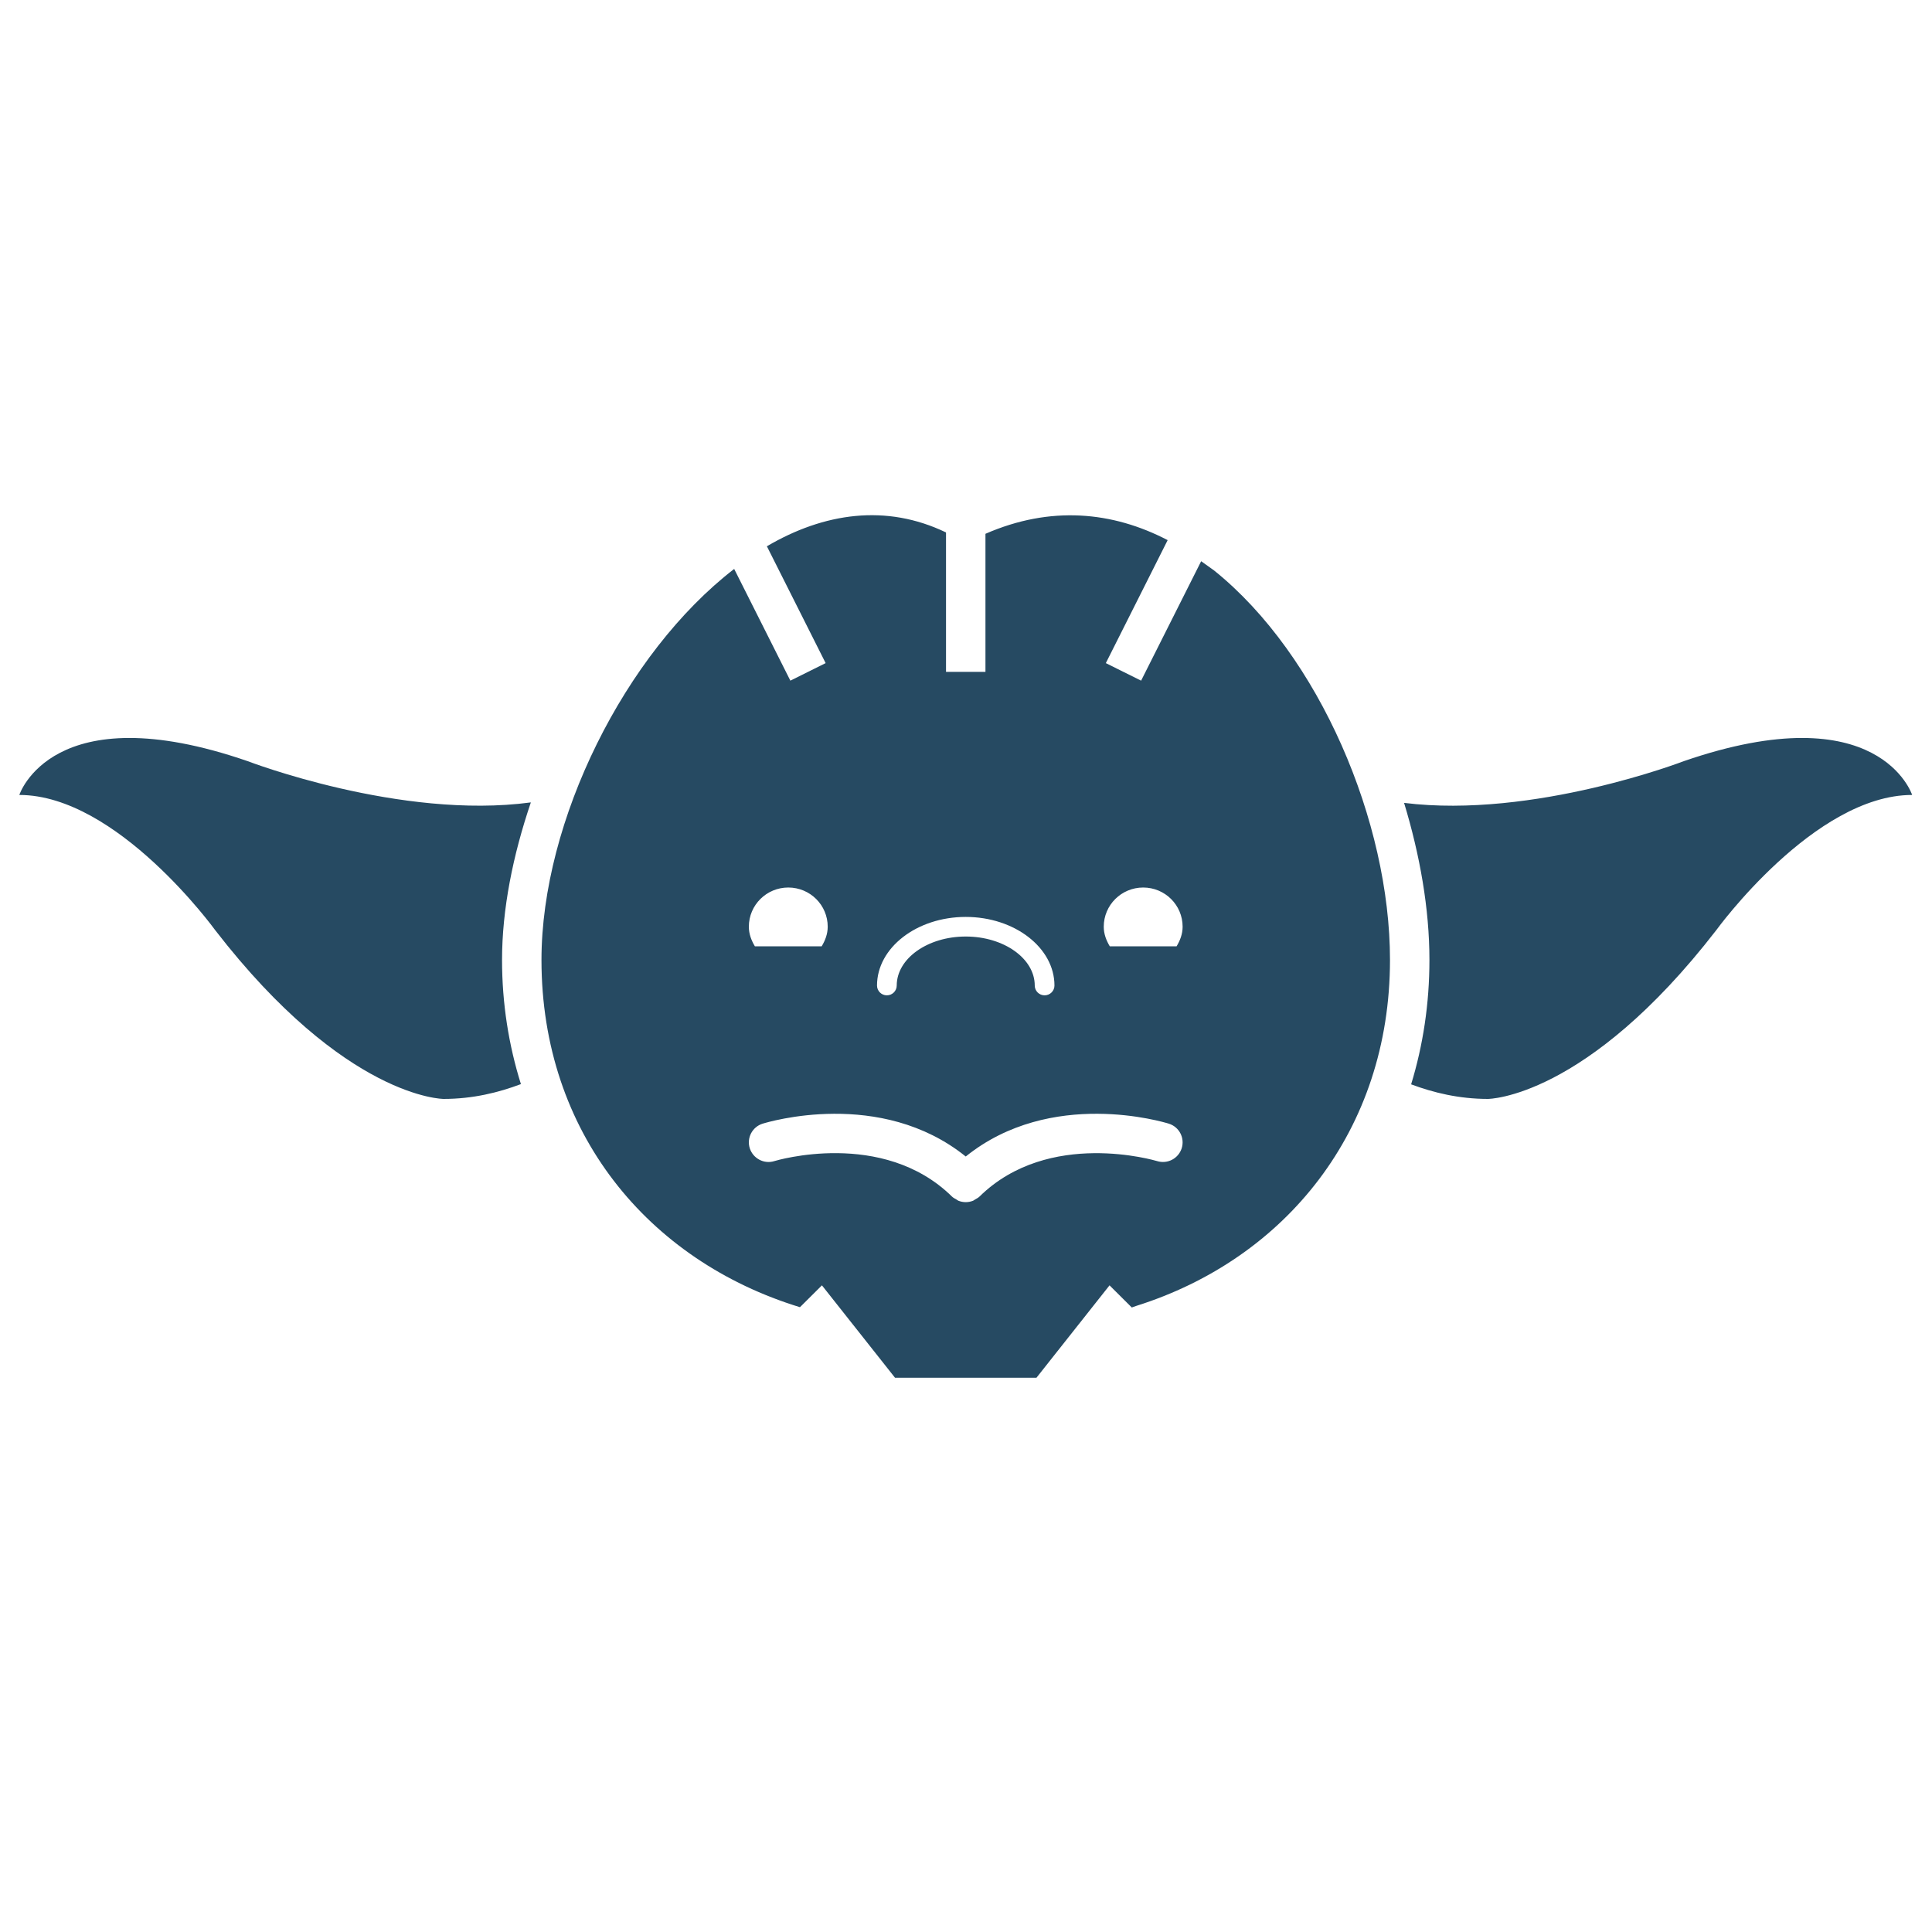
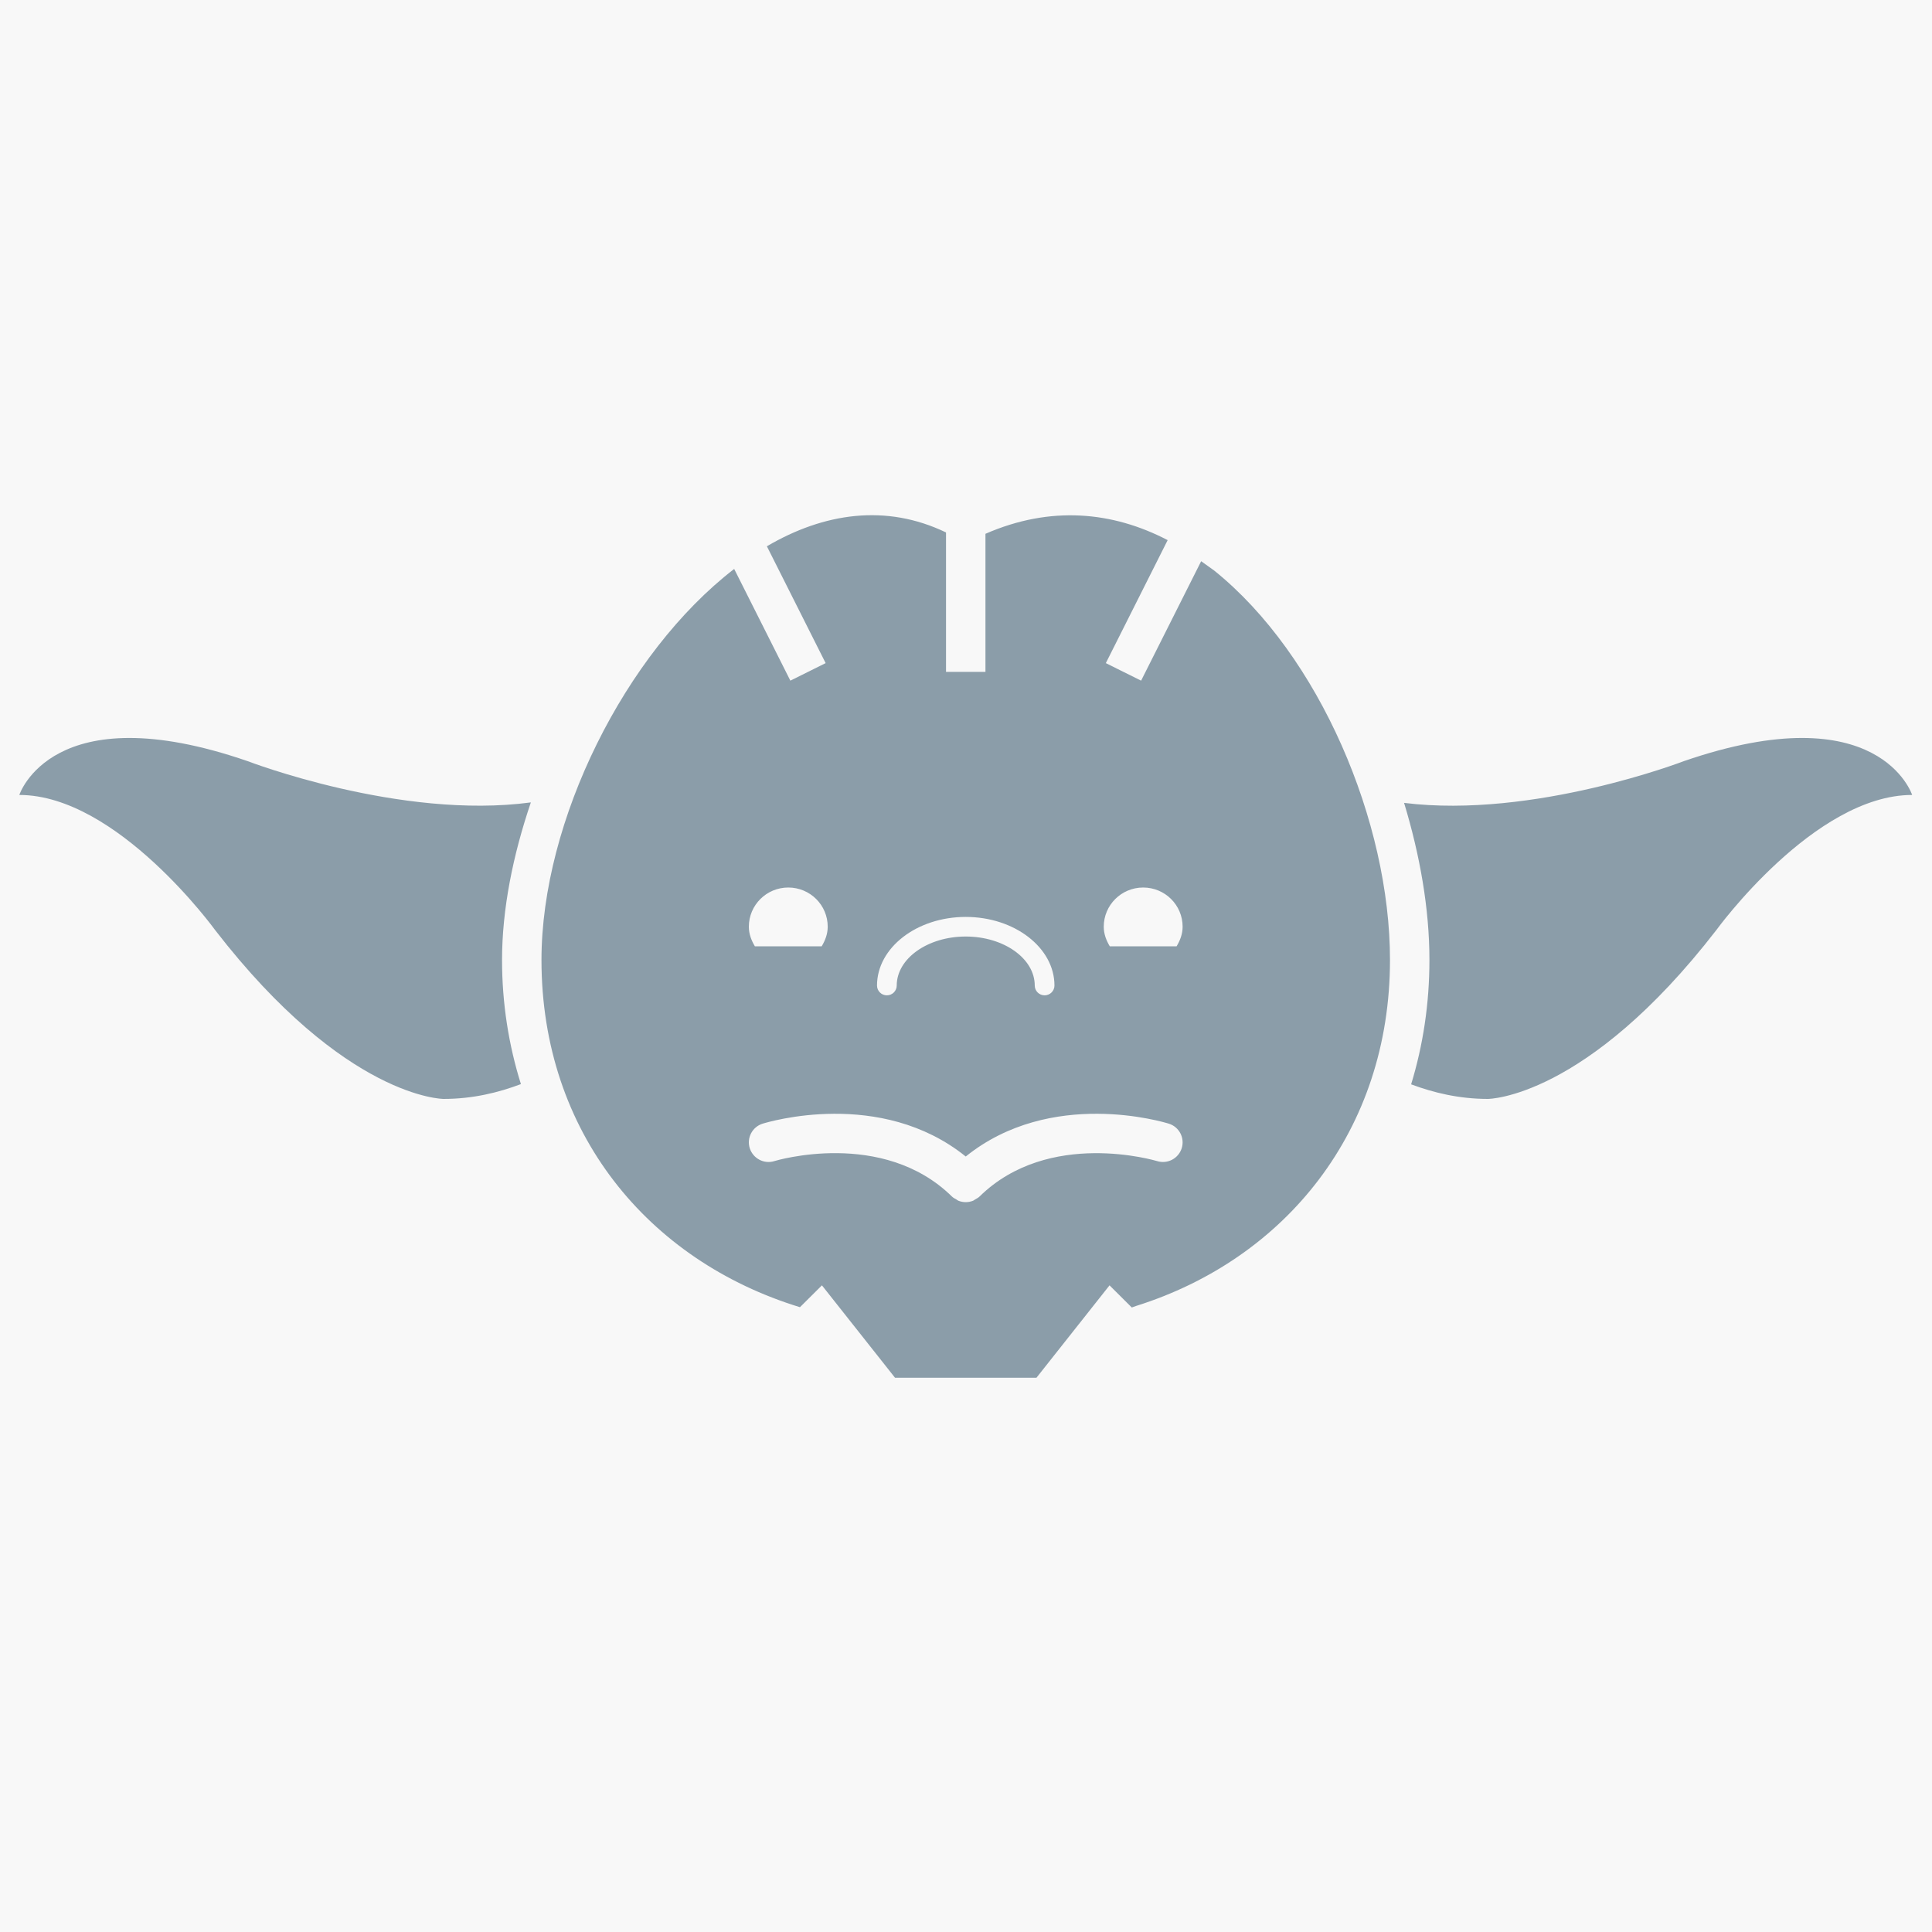
<svg xmlns="http://www.w3.org/2000/svg" width="300px" height="300px" viewBox="0 0 300 300" version="1.1">
  <defs />
-   <g id="Page-1" stroke="none" stroke-width="1" fill="none" fill-rule="evenodd">
+   <g id="Page-1" stroke="none" stroke-width="1" fill="none" fill-rule="evenodd" opacity="0.5">
    <g id="yoda">
      <rect id="Rectangle-1" fill="#FFFFFF" x="0" y="0" width="300" height="300" />
      <path d="M188.54,88.595 L186.515,87.146 L177.191,105.691 L171.713,102.968 L181.314,83.871 C172.762,79.422 163.136,78.473 153.021,82.889 L153.021,104.327 L146.897,104.327 L146.897,82.678 C137.586,78.197 127.94,79.629 119.081,84.825 L128.205,102.968 L122.727,105.691 L114.003,88.344 C97.054,101.417 84.08,127.463 84.08,149.06 C84.08,175.819 100.654,195.773 124.217,202.981 L127.629,199.588 L138.982,213.94 L160.936,213.94 L172.288,199.588 L175.742,203.026 L176.416,202.786 C199.602,195.493 215.837,175.547 215.837,149.06 C215.837,127.641 204.917,101.778 188.54,88.595 L188.54,88.595 Z M177.514,137.813 C180.898,137.813 183.637,140.536 183.637,143.901 C183.637,145.037 183.241,146.04 182.698,146.945 L172.329,146.945 C171.786,146.04 171.39,145.037 171.39,143.901 C171.39,140.536 174.13,137.813 177.514,137.813 L177.514,137.813 Z M149.959,142.379 C157.552,142.379 163.736,147.16 163.736,153.033 C163.736,153.873 163.046,154.555 162.205,154.555 C161.365,154.555 160.675,153.873 160.675,153.033 C160.675,148.836 155.866,145.423 149.959,145.423 C144.052,145.423 139.243,148.836 139.243,153.033 C139.243,153.873 138.553,154.555 137.712,154.555 C136.871,154.555 136.182,153.873 136.182,153.033 C136.182,147.16 142.366,142.379 149.959,142.379 L149.959,142.379 Z M122.404,137.813 C125.788,137.813 128.527,140.536 128.527,143.901 C128.527,145.037 128.131,146.04 127.588,146.945 L117.22,146.945 C116.677,146.04 116.281,145.037 116.281,143.901 C116.281,140.536 119.02,137.813 122.404,137.813 L122.404,137.813 Z M183.494,178.303 C182.984,179.894 181.298,180.8 179.653,180.288 C179.498,180.248 162.863,175.235 152.11,185.788 C151.906,185.991 151.657,186.113 151.416,186.247 C151.31,186.303 151.22,186.401 151.11,186.445 C150.743,186.592 150.351,186.669 149.959,186.669 C149.567,186.669 149.175,186.592 148.808,186.445 C148.698,186.401 148.608,186.303 148.502,186.247 C148.261,186.113 148.012,185.991 147.808,185.788 C137.047,175.231 120.42,180.239 120.265,180.288 C118.648,180.808 116.938,179.894 116.424,178.303 C115.918,176.696 116.807,174.991 118.416,174.484 C119.204,174.245 136.716,168.923 149.959,179.582 C163.206,168.919 180.722,174.245 181.502,174.484 C183.11,174.991 184,176.696 183.494,178.303 L183.494,178.303 Z M82.431,124.597 C79.643,132.812 77.957,141.194 77.957,149.06 C77.957,155.813 78.99,162.279 80.888,168.339 C77.402,169.654 73.41,170.64 68.878,170.64 C68.878,170.64 53.676,170.64 33.404,144.42 C33.404,144.42 18.202,123.44 3,123.44 C3,123.44 8.07,107.708 38.47,118.196 C38.474,118.196 62.196,127.329 82.431,124.597 L82.431,124.597 Z M296.918,123.44 C281.716,123.44 266.514,144.42 266.514,144.42 C246.241,170.64 231.039,170.64 231.039,170.64 C226.549,170.64 222.585,169.67 219.119,168.376 C220.969,162.332 221.961,155.858 221.961,149.06 C221.961,141.096 220.483,132.772 218.025,124.67 C238.138,127.174 261.448,118.196 261.448,118.196 C291.848,107.708 296.918,123.44 296.918,123.44 L296.918,123.44 Z" id="Imported-Layers" fill="#264A62" />
    </g>
  </g>
</svg>
